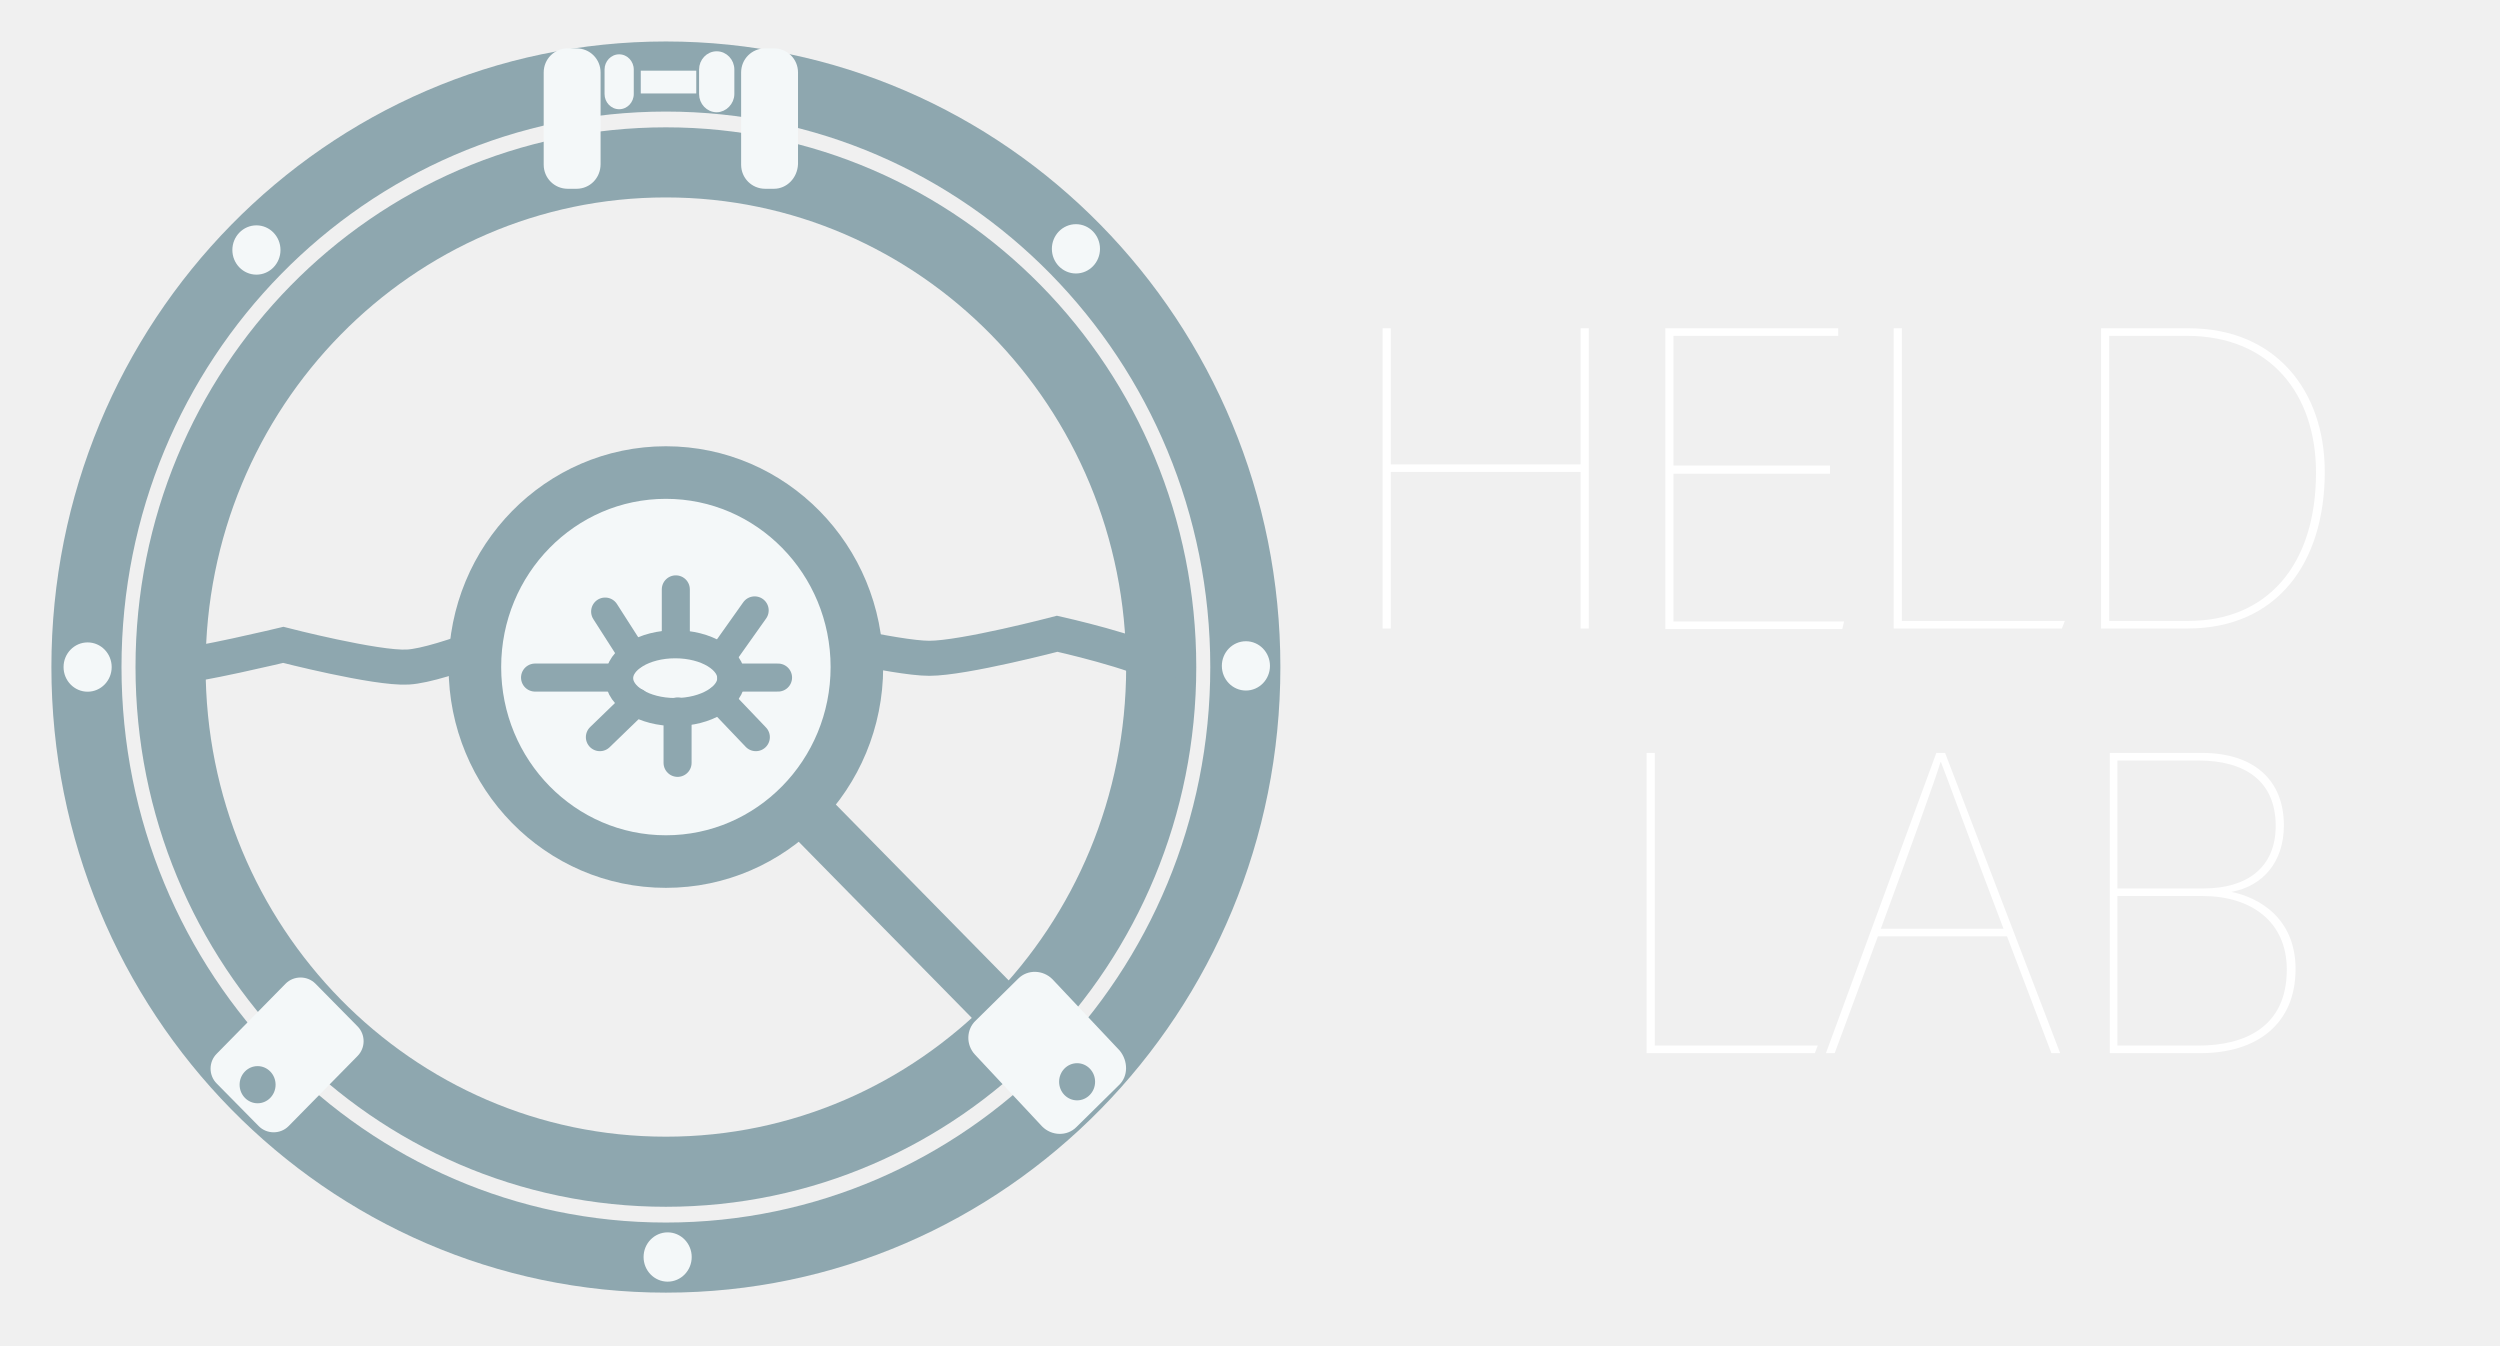
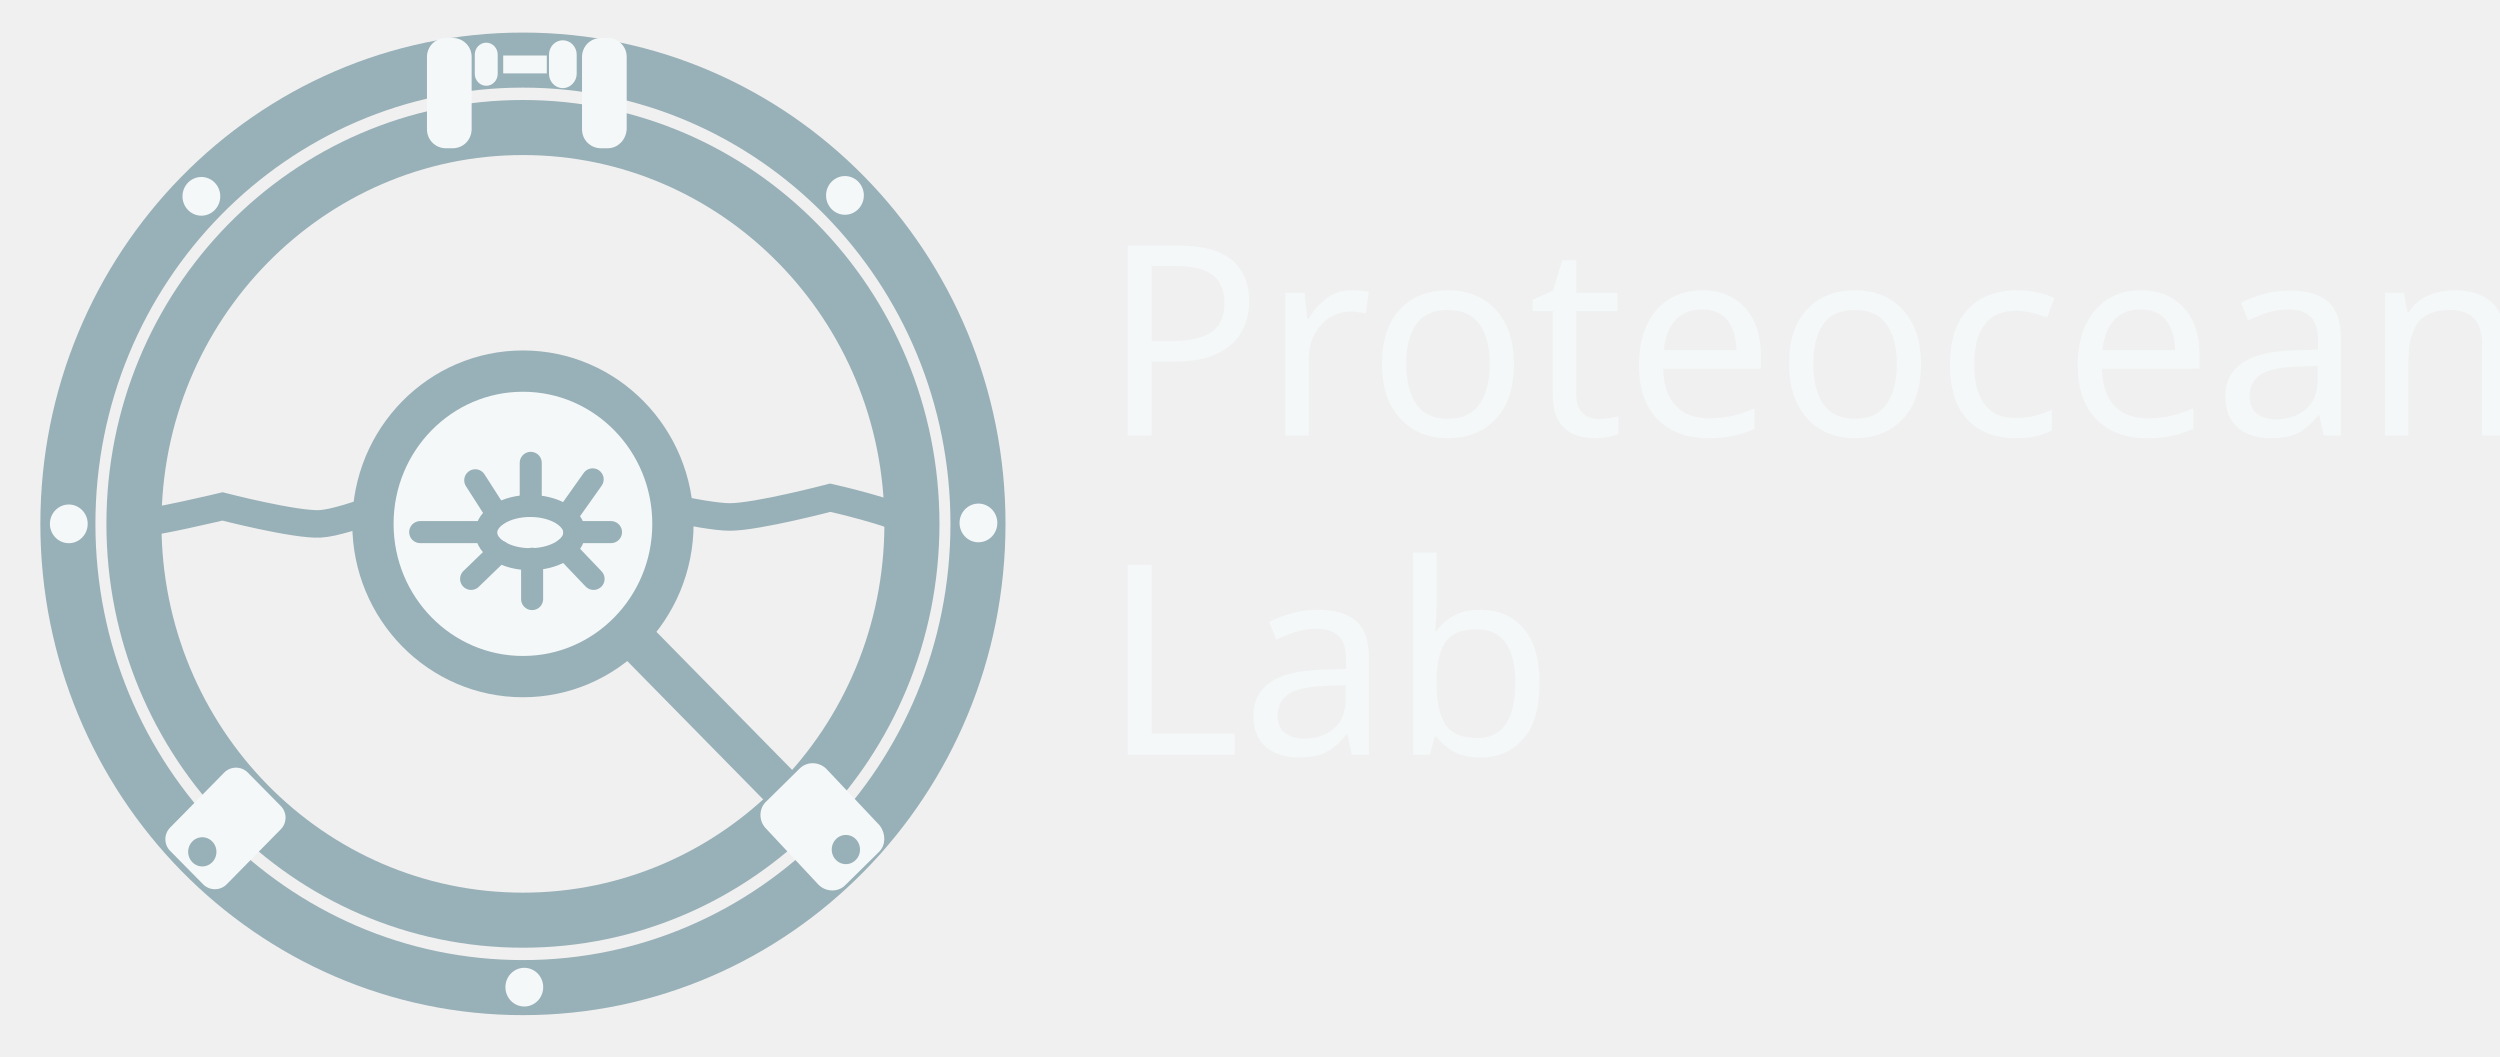
- <svg xmlns="http://www.w3.org/2000/svg" version="1.1" id="Layer_1" x="0px" y="0px" viewBox="0 0 428 230.3" style="enable-background:new 0 0 428 230.3;" xml:space="preserve">
+ <svg xmlns="http://www.w3.org/2000/svg" version="1.1" id="Layer_1" x="0px" y="0px" viewBox="0 0 545 230.3" style="enable-background:new 0 0 545 230.3;" xml:space="preserve">
  <style type="text/css">
- 	.st0{fill:none;stroke:#8EA7AF;stroke-width:12.001;stroke-miterlimit:10;}
+ 	.st0{fill:none;stroke:#98B0B7;stroke-width:12.001;stroke-miterlimit:10;}
	.st1{fill:#F4F8F9;stroke:#F4F8F9;stroke-width:1.039;stroke-miterlimit:10;}
- 	.st2{fill:none;stroke:#8EA7AF;stroke-width:9.001;stroke-linecap:round;stroke-miterlimit:10;}
- 	.st3{fill:none;stroke:#8EA7AF;stroke-width:6.001;stroke-linecap:round;stroke-miterlimit:10;}
- 	.st4{fill:#F4F8F9;stroke:#8EA7AF;stroke-width:9.001;stroke-miterlimit:10;}
- 	.st5{fill:none;stroke:#8EA7AF;stroke-width:4.801;stroke-miterlimit:10;}
- 	.st6{fill:none;stroke:#8EA7AF;stroke-width:4.801;stroke-linecap:round;stroke-miterlimit:10;}
+ 	.st2{fill:none;stroke:#98B0B7;stroke-width:9.001;stroke-linecap:round;stroke-miterlimit:10;}
+ 	.st3{fill:none;stroke:#98B0B7;stroke-width:6.001;stroke-linecap:round;stroke-miterlimit:10;}
+ 	.st4{fill:#F4F8F9;stroke:#98B0B7;stroke-width:9.001;stroke-miterlimit:10;}
+ 	.st5{fill:none;stroke:#98B0B7;stroke-width:4.801;stroke-miterlimit:10;}
+ 	.st6{fill:none;stroke:#98B0B7;stroke-width:4.801;stroke-linecap:round;stroke-miterlimit:10;}
	.st7{fill:#F4F8F9;}
- 	.st8{fill:#8EA7AF;stroke:#F4F8F9;stroke-width:1.039;stroke-miterlimit:10;}
- 	.st9{enable-background:new    ;}
- 	.st10{fill:#FFFFFF;}
+ 	.st8{fill:#98B0B7;stroke:#F4F8F9;stroke-width:1.039;stroke-miterlimit:10;}
+ 	.st9{fill:none;}
+ 	.st10{font-family:'AvenirNext-Regular';}
+ 	.st11{font-size:58px;}
</style>
  <g>
    <g>
      <ellipse class="st0" cx="114" cy="114.2" rx="84.8" ry="86.4" />
      <ellipse class="st0" cx="114" cy="114.2" rx="99.2" ry="101.1" />
      <ellipse class="st1" cx="114.3" cy="215.2" rx="3.6" ry="3.7" />
      <ellipse class="st1" cx="213.3" cy="114" rx="3.6" ry="3.7" />
      <ellipse class="st1" cx="15" cy="114.2" rx="3.6" ry="3.7" />
      <ellipse class="st1" cx="184.2" cy="42.6" rx="3.6" ry="3.7" />
      <ellipse class="st1" cx="43.9" cy="42.8" rx="3.6" ry="3.7" />
      <line class="st2" x1="133.9" y1="134.8" x2="173.8" y2="175.4" />
      <path class="st3" d="M29.2,114.2c4.3-0.2,19.3-3.8,19.3-3.8s15.9,4.1,21.3,3.8c5.9-0.3,21.9-7.2,21.9-7.2s16.4,7.3,22.4,7.2    c5.6-0.2,22.1-5.7,22.1-5.7s17.1,4.2,22.9,4.2c5.9,0,21.9-4.2,21.9-4.2s14.3,3.2,17.8,5.7" />
      <ellipse class="st4" cx="114" cy="114.2" rx="32.7" ry="33.3" />
      <ellipse class="st5" cx="115.6" cy="116.1" rx="9.6" ry="5.8" />
      <line class="st6" x1="108.4" y1="112.2" x2="103.6" y2="104.7" />
      <line class="st6" x1="123.6" y1="112.4" x2="129.2" y2="104.5" />
      <line class="st6" x1="123.2" y1="119.7" x2="129.4" y2="126.2" />
      <line class="st6" x1="116" y1="121.8" x2="116" y2="130.6" />
      <line class="st6" x1="108.9" y1="120.2" x2="102.7" y2="126.2" />
      <line class="st6" x1="115.7" y1="110.2" x2="115.7" y2="100.9" />
      <line class="st6" x1="125.2" y1="116" x2="133.2" y2="116" />
      <line class="st6" x1="105.9" y1="116" x2="91.6" y2="116" />
      <path class="st1" d="M98.7,31.8h-1.5c-2,0-3.6-1.6-3.6-3.6V12.4c0-2,1.6-3.6,3.6-3.6h1.5c2,0,3.6,1.6,3.6,3.6v15.7    C102.3,30.2,100.7,31.8,98.7,31.8z" />
      <path class="st1" d="M132.5,31.8H131c-2,0-3.6-1.6-3.6-3.6V12.4c0-2,1.6-3.6,3.6-3.6h1.5c2,0,3.6,1.6,3.6,3.6v15.7    C136,30.2,134.4,31.8,132.5,31.8z" />
      <path class="st7" d="M106,18.7L106,18.7c-1.4,0-2.5-1.2-2.5-2.6v-4.2c0-1.4,1.1-2.6,2.5-2.6l0,0c1.4,0,2.5,1.2,2.5,2.6v4.2    C108.5,17.5,107.4,18.7,106,18.7z" />
      <path class="st1" d="M122.7,18.7L122.7,18.7c-1.4,0-2.5-1.2-2.5-2.6v-4.2c0-1.4,1.1-2.6,2.5-2.6l0,0c1.4,0,2.5,1.2,2.5,2.6v4.2    C125.2,17.5,124,18.7,122.7,18.7z" />
      <rect x="109.7" y="12.1" class="st7" width="9.5" height="3.9" />
      <path class="st7" d="M44.3,192.8l-7.2-7.3c-1.4-1.4-1.4-3.7,0-5.1l11.8-12c1.4-1.4,3.7-1.4,5.1,0l7.2,7.3c1.4,1.4,1.4,3.7,0,5.1    l-11.8,12C48,194.2,45.7,194.2,44.3,192.8z" />
      <ellipse class="st8" cx="44.1" cy="185.7" rx="3.6" ry="3.7" />
      <path class="st1" d="M191.2,185.4l-7.3,7.2c-1.4,1.4-3.7,1.3-5.1-0.1l-11.5-12.3c-1.4-1.5-1.3-3.8,0.1-5.1l7.3-7.2    c1.4-1.4,3.7-1.3,5.1,0.1l11.5,12.2C192.6,181.8,192.6,184.1,191.2,185.4z" />
      <ellipse class="st8" cx="184.4" cy="185.2" rx="3.6" ry="3.7" />
    </g>
-     <g>
-       <g class="st9">
-         <path class="st10" d="M236.7,56.2h1.4v23.3h32.5V56.2h1.4v51.4h-1.4V80.8h-32.5v26.8h-1.4V56.2z" />
-         <path class="st10" d="M313.3,81.1h-26.8v25.3h29.2l-0.3,1.3h-30.3V56.2h29.6v1.3h-28.2v22.2h26.8V81.1z" />
-         <path class="st10" d="M324.2,56.2h1.4v50.1h27.9l-0.5,1.3h-28.8V56.2z" />
-         <path class="st10" d="M359.8,56.2h14.9c14.9,0,23.3,10.7,23.3,24.6c0,15.6-8.2,26.8-23.5,26.8h-14.8V56.2z M361.2,106.3h13.5     c13.2,0,21.8-9.3,21.8-25.4c0-13.4-7.8-23.4-22.1-23.4h-13.3V106.3z" />
-       </g>
-     </g>
-     <g>
-       <g class="st9">
-         <path class="st10" d="M281.9,128.9h1.4V179h27.9l-0.5,1.3h-28.8V128.9z" />
-         <path class="st10" d="M321.5,160.3l-7.4,20h-1.5l18.9-51.4h1.5l19.7,51.4h-1.5l-7.6-20H321.5z M343,159     c-6.2-16.3-9.7-26-10.7-28.5h-0.1c-0.5,1.9-5.3,15.2-10.2,28.5H343z" />
-         <path class="st10" d="M361.1,128.9H377c8.8,0,14,4.6,14,12.4c0,6.3-3.6,10.4-9,11.4c4.6,0.9,11,4.4,11,13.2     c0,9.4-6.6,14.4-16.3,14.4h-15.5V128.9z M377.3,152.1c7.4,0,12.3-3.6,12.3-10.7c0-7.8-5.4-11.2-13.2-11.2h-13.9v21.9H377.3z      M362.5,179h13.9c7.8,0,15.1-3.1,15.1-13c0-8.3-6.2-12.6-14.4-12.6h-14.6V179z" />
-       </g>
-     </g>
  </g>
+   <rect x="240.2" y="51.1" class="st9" width="324" height="159" />
+   <text transform="matrix(1 0 0 1 240.2 94.9477)">
+     <tspan x="0" y="0" class="st7 st10 st11">Proteocean</tspan>
+     <tspan x="0" y="69.6" class="st7 st10 st11">Lab</tspan>
+   </text>
</svg>
